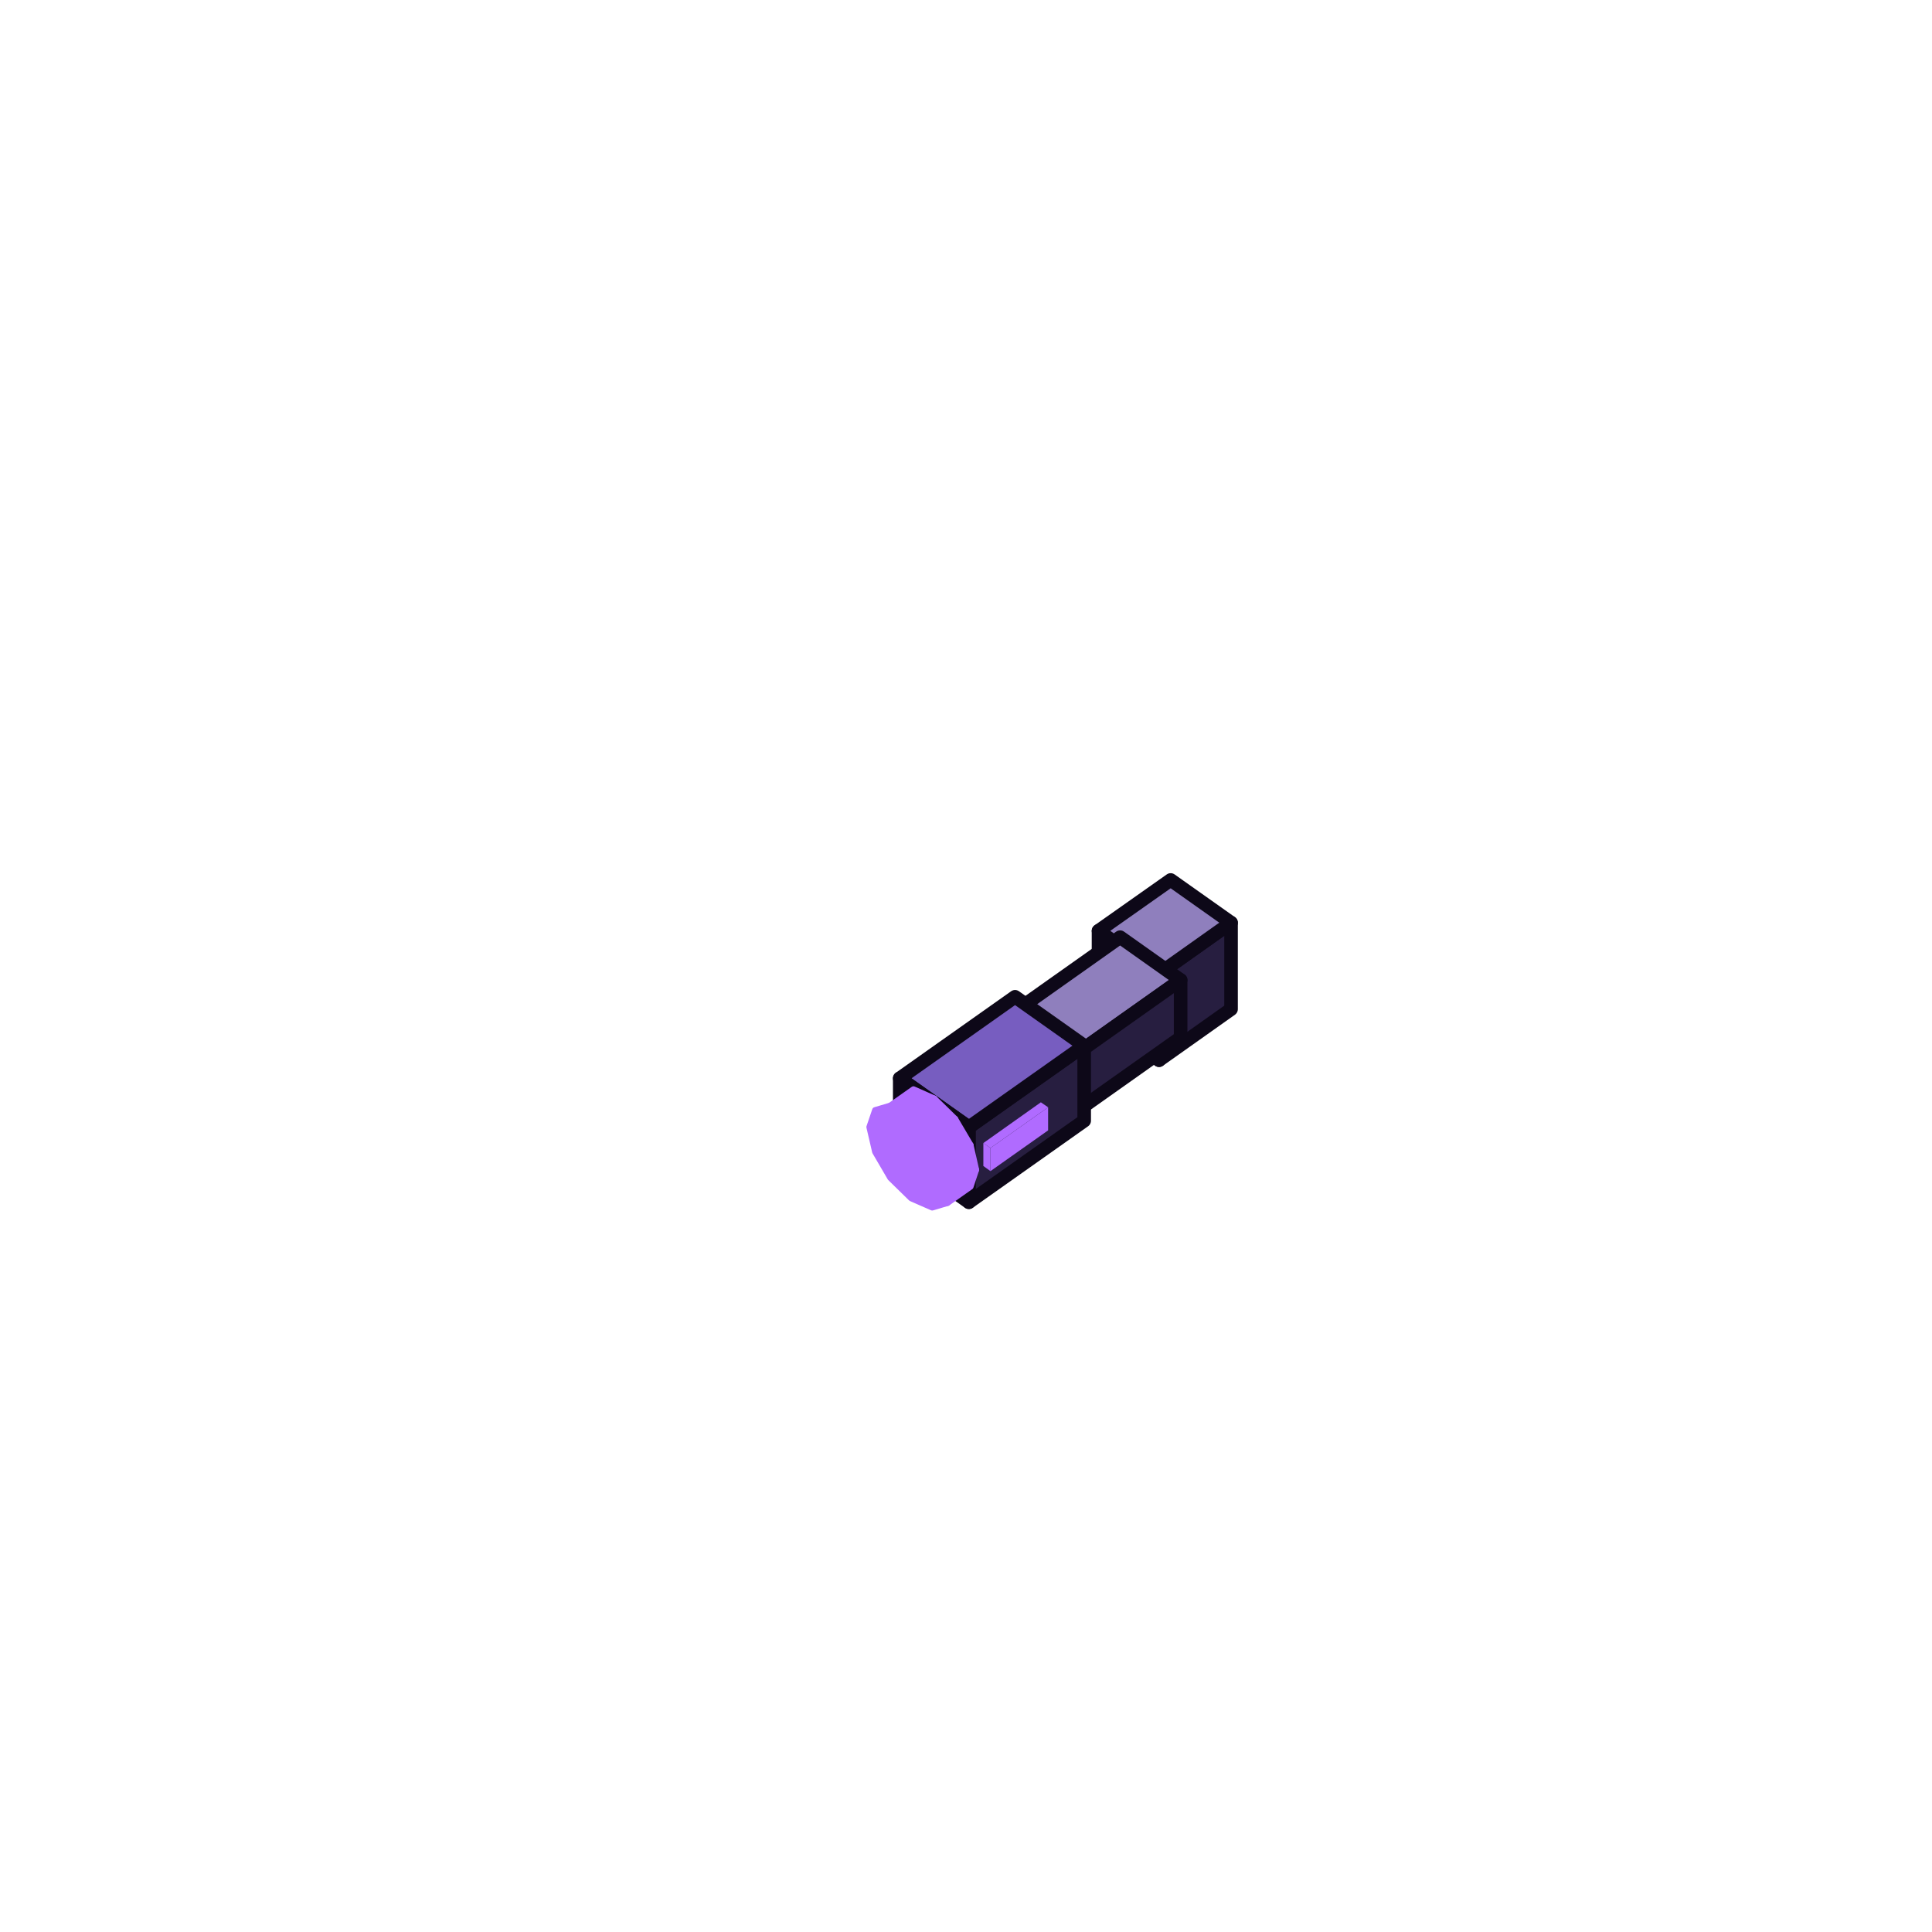
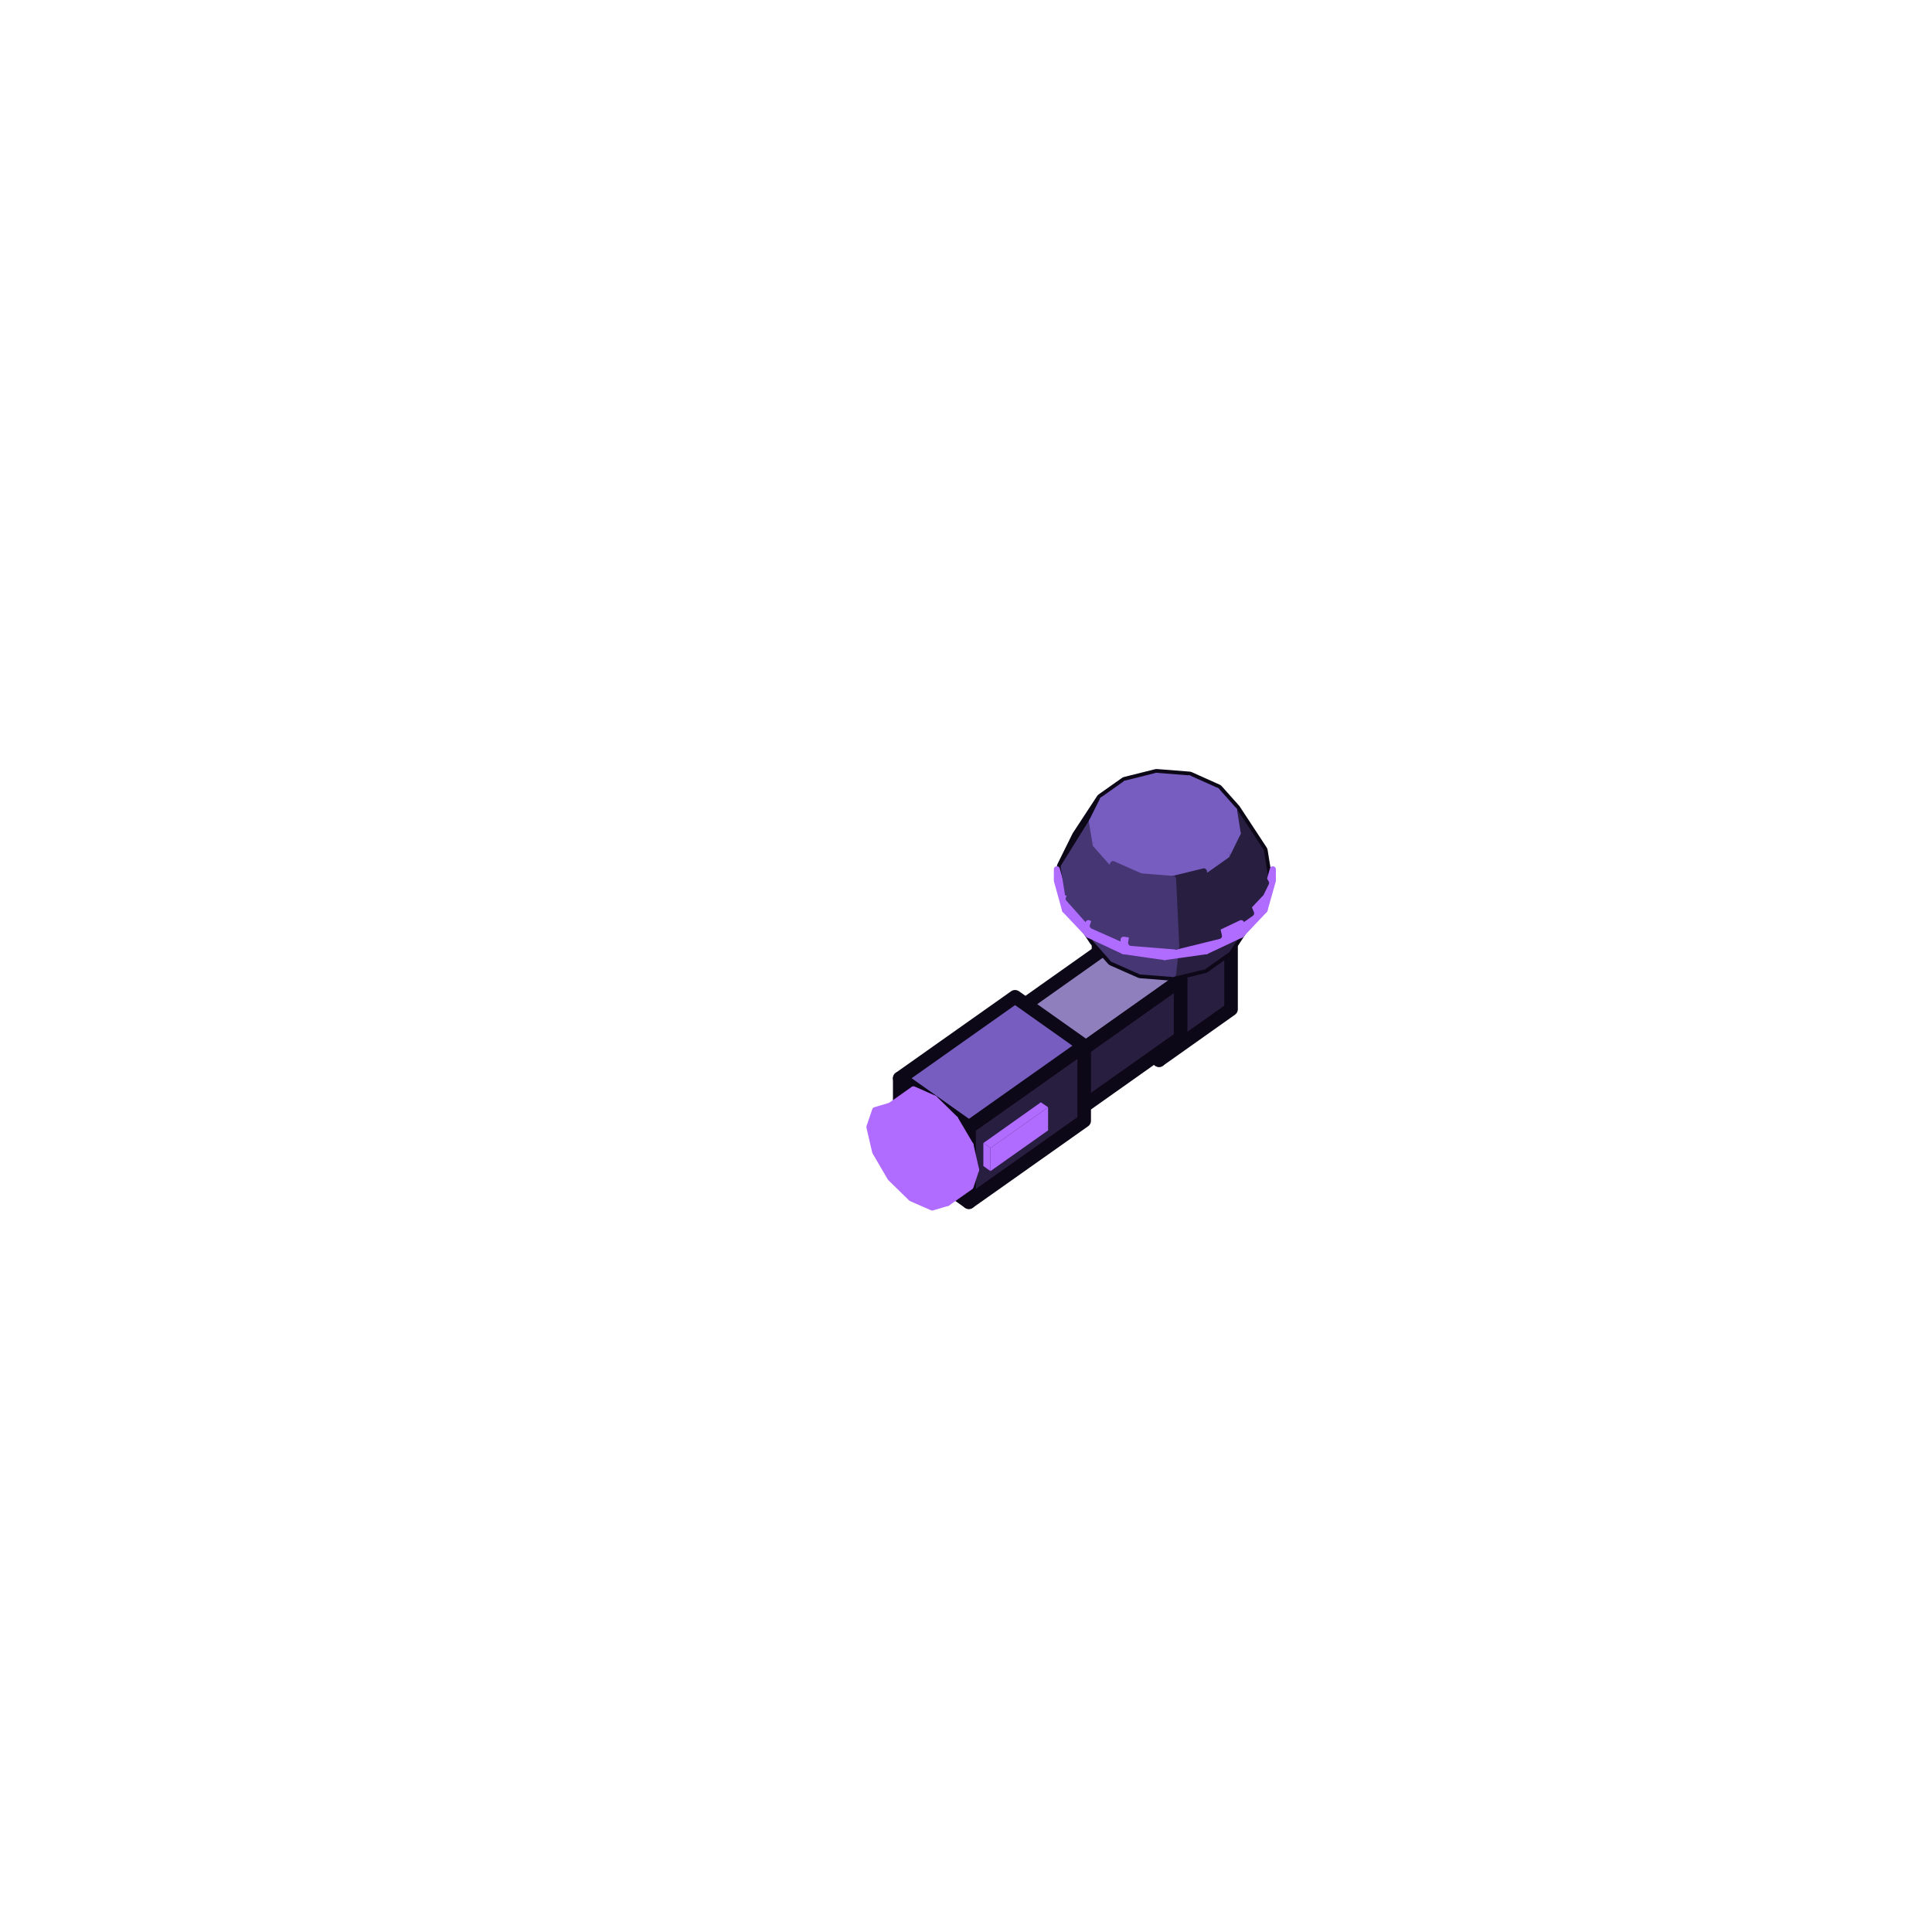
<svg xmlns="http://www.w3.org/2000/svg" viewBox="0 0 128 128" width="128" height="128" data-part-id="mage_body" data-type="body" data-direction="south">
  <g stroke="#0d0818" stroke-width="0.9" stroke-linejoin="round">
    <path d="M76.79 70.24 L81.56 66.86 L81.56 61.13 L76.79 64.51 Z" fill="#271e40" />
    <path d="M72.78 67.4 L76.79 70.24 L76.79 64.51 L72.78 61.67 Z" fill="#8f7fbd" />
    <path d="M77.56 58.3 L72.78 61.67 L76.79 64.51 L81.56 61.13 Z" fill="#8f7fbd" />
    <path d="M74.21 62.09 L66.58 67.49 L70.59 70.33 L78.22 64.93 Z" fill="#8f7fbd" />
    <path d="M70.59 74.15 L78.22 68.75 L78.22 64.93 L70.59 70.33 Z" fill="#271e40" />
+     <path d="M70.47 57.43 L71.46 55.43 L73.06 52.99 L74.59 51.91 L76.63 51.4 L78.78 51.57 L80.61 52.39 L81.76 53.68 L83.54 56.39 L83.88 58.5 L82.89 60.51 L81.29 62.95 L79.76 64.03 L77.72 64.53 L75.57 64.36 L73.74 63.55 L72.59 62.25 L70.8 59.54 Z" fill="none" />
+     <path d="M81.29 62.95 L82.0 61.5 L83.88 58.5 L82.89 60.51 Z" fill="#271e40" stroke="#271e40" stroke-width="0.4" />
+     <path d="M83.88 58.5 L83.54 56.39 L81.76 53.68 L82.0 55.2 Z" fill="#271e40" stroke="#271e40" stroke-width="0.4" />
+     <path d="M83.78 60.29 L84.33 58.35 L84.33 57.59 L83.78 59.52 Z" fill="#b06bff" stroke="#b06bff" stroke-width="0.4" />
+     <path d="M70.02 58.35 L70.56 60.29 L70.56 59.52 L70.02 57.59 Z" fill="#b06bff" stroke="#b06bff" stroke-width="0.4" />
+     <path d="M72.59 62.25 L73.74 63.55 L72.4 61.34 L70.8 59.54 Z" fill="#463673" stroke="#463673" stroke-width="0.4" />
+     <path d="M78.78 51.57 L76.63 51.4 L77.17 53.19 L77.17 53.19 Z" fill="#775dc0" stroke="#775dc0" stroke-width="0.4" />
+     <path d="M76.63 51.4 L74.59 51.91 L77.17 53.19 L77.17 53.19 Z" fill="#775dc0" stroke="#775dc0" stroke-width="0.4" />
    <path d="M66.58 71.31 L70.59 74.15 L70.59 70.33 L66.58 67.49 Z" fill="#8f7fbd" />
+     <path d="M80.61 52.39 L78.78 51.57 L77.17 53.19 L77.17 53.19 Z" fill="#775dc0" stroke="#775dc0" stroke-width="0.4" />
+     <path d="M70.47 57.43 L70.8 59.54 L72.59 55.95 L72.34 54.43 Z" fill="#463673" stroke="#463673" stroke-width="0.4" />
+     <path d="M74.59 51.91 L73.06 52.99 L77.17 53.19 L77.17 53.19 Z" fill="#775dc0" stroke="#775dc0" stroke-width="0.4" />
+     <path d="M79.76 64.03 L81.29 62.95 L82.89 60.51 L80.76 62.01 Z" fill="#271e40" stroke="#271e40" stroke-width="0.4" />
+     <path d="M81.76 53.68 L80.61 52.39 L77.17 53.19 L77.17 53.19 Z" fill="#775dc0" stroke="#775dc0" stroke-width="0.4" />
+     <path d="M73.06 52.99 L72.34 54.43 L77.17 53.19 L77.17 53.19 Z" fill="#775dc0" stroke="#775dc0" stroke-width="0.4" />
+     <path d="M73.74 63.55 L75.57 64.36 L74.94 62.47 L72.4 61.34 Z" fill="#463673" stroke="#463673" stroke-width="0.4" />
+     <path d="M82.89 60.51 L83.88 58.5 L82.0 55.2 L81.29 56.65 Z" fill="#271e40" stroke="#271e40" stroke-width="0.4" />
+     <path d="M82.0 55.2 L81.76 53.68 L77.17 53.19 L77.17 53.19 Z" fill="#775dc0" stroke="#775dc0" stroke-width="0.4" />
+     <path d="M77.72 64.53 L79.76 64.03 L80.76 62.01 L77.93 62.71 Z" fill="#271e40" stroke="#271e40" stroke-width="0.4" />
+     <path d="M82.23 61.93 L83.78 60.29 L83.78 59.52 L82.23 61.16 Z" fill="#b06bff" stroke="#b06bff" stroke-width="0.4" />
+     <path d="M70.56 60.29 L72.11 61.93 L72.11 61.16 L70.56 59.52 Z" fill="#b06bff" stroke="#b06bff" stroke-width="0.4" />
+     <path d="M75.57 64.36 L77.72 64.53 L77.93 62.71 L74.94 62.47 Z" fill="#463673" stroke="#463673" stroke-width="0.4" />
+     <path d="M72.34 54.43 L72.59 55.95 L77.17 53.19 L77.17 53.19 Z" fill="#775dc0" stroke="#775dc0" stroke-width="0.4" />
+     <path d="M70.8 59.54 L72.4 61.34 L73.74 57.25 L72.59 55.95 Z" fill="#463673" stroke="#463673" stroke-width="0.4" />
+     <path d="M81.29 56.65 L82.0 55.2 L77.17 53.19 L77.17 53.19 Z" fill="#775dc0" stroke="#775dc0" stroke-width="0.4" />
+     <path d="M72.59 55.95 L73.74 57.25 L77.17 53.19 L77.17 53.19 Z" fill="#775dc0" stroke="#775dc0" stroke-width="0.4" />
+     <path d="M80.76 62.01 L82.89 60.51 L81.29 56.65 L79.76 57.73 Z" fill="#271e40" stroke="#271e40" stroke-width="0.4" />
+     <path d="M79.76 57.73 L81.29 56.65 L77.17 53.19 L77.17 53.19 Z" fill="#775dc0" stroke="#775dc0" stroke-width="0.4" />
+     <path d="M72.11 61.93 L74.44 63.02 L74.44 62.26 L72.11 61.16 Z" fill="#b06bff" stroke="#b06bff" stroke-width="0.4" />
+     <path d="M79.91 63.02 L82.23 61.93 L82.23 61.16 L79.91 62.26 Z" fill="#b06bff" stroke="#b06bff" stroke-width="0.4" />
+     <path d="M73.74 57.25 L75.57 58.06 L77.17 53.19 L77.17 53.19 Z" fill="#775dc0" stroke="#775dc0" stroke-width="0.4" />
+     <path d="M77.72 58.23 L79.76 57.73 L77.17 53.19 L77.17 53.19 Z" fill="#775dc0" stroke="#775dc0" stroke-width="0.4" />
+     <path d="M75.57 58.06 L77.72 58.23 L77.17 53.19 L77.17 53.19 Z" fill="#775dc0" stroke="#775dc0" stroke-width="0.4" />
+     <path d="M72.4 61.34 L74.94 62.47 L75.57 58.06 L73.74 57.25 Z" fill="#463673" stroke="#463673" stroke-width="0.4" />
+     <path d="M74.44 63.02 L77.17 63.41 L77.17 62.64 L74.44 62.26 Z" fill="#b06bff" stroke="#b06bff" stroke-width="0.4" />
+     <path d="M77.17 63.41 L79.91 63.02 L79.91 62.26 L77.17 62.64 Z" fill="#b06bff" stroke="#b06bff" stroke-width="0.4" />
+     <path d="M77.93 62.71 L80.76 62.01 L79.76 57.73 L77.72 58.23 Z" fill="#271e40" stroke="#271e40" stroke-width="0.4" />
    <path d="M64.19 79.65 L71.83 74.25 L71.83 69.28 L64.19 74.68 Z" fill="#271e40" />
    <path d="M67.25 66.04 L59.61 71.44 L64.19 74.68 L71.83 69.28 Z" fill="#775dc0" />
+     <path d="M74.94 62.47 L77.93 62.71 L77.72 58.23 L75.57 58.06 Z" fill="#463673" stroke="#463673" stroke-width="0.4" />
    <path d="M65.62 77.59 L69.44 74.89 L69.44 73.36 L65.62 76.06 Z" fill="#b06bff" stroke="none" />
    <path d="M59.61 76.41 L64.19 79.65 L64.19 74.68 L59.61 71.44 Z" fill="#463673" />
    <path d="M68.96 73.03 L65.15 75.73 L65.62 76.06 L69.44 73.36 Z" fill="#b06bff" stroke="none" />
    <path d="M63.14 78.58 L62.77 76.94 L61.76 75.21 L60.37 73.86 L58.99 73.25 L57.98 73.55 L57.6 74.67 L57.98 76.31 L58.99 78.04 L60.37 79.39 L61.76 80.0 L62.77 79.7 Z" fill="#b06bff" stroke="#b06bff" stroke-width="0.4" />
    <path d="M65.15 77.25 L65.62 77.59 L65.62 76.06 L65.15 75.73 Z" fill="#b06bff" stroke="none" />
    <path d="M61.9 72.78 L60.52 72.17 L58.99 73.25 L60.37 73.86 Z" fill="#b06bff" stroke="#b06bff" stroke-width="0.4" />
    <path d="M64.3 78.62 L64.67 77.5 L63.14 78.58 L62.77 79.7 Z" fill="#b06bff" stroke="#b06bff" stroke-width="0.4" />
    <path d="M64.67 77.5 L64.3 75.86 L62.77 76.94 L63.14 78.58 Z" fill="#b06bff" stroke="#b06bff" stroke-width="0.4" />
    <path d="M63.28 74.13 L61.9 72.78 L60.37 73.86 L61.76 75.21 Z" fill="#b06bff" stroke="#b06bff" stroke-width="0.4" />
    <path d="M64.3 75.86 L63.28 74.13 L61.76 75.21 L62.77 76.94 Z" fill="#b06bff" stroke="#b06bff" stroke-width="0.4" />
  </g>
</svg>
